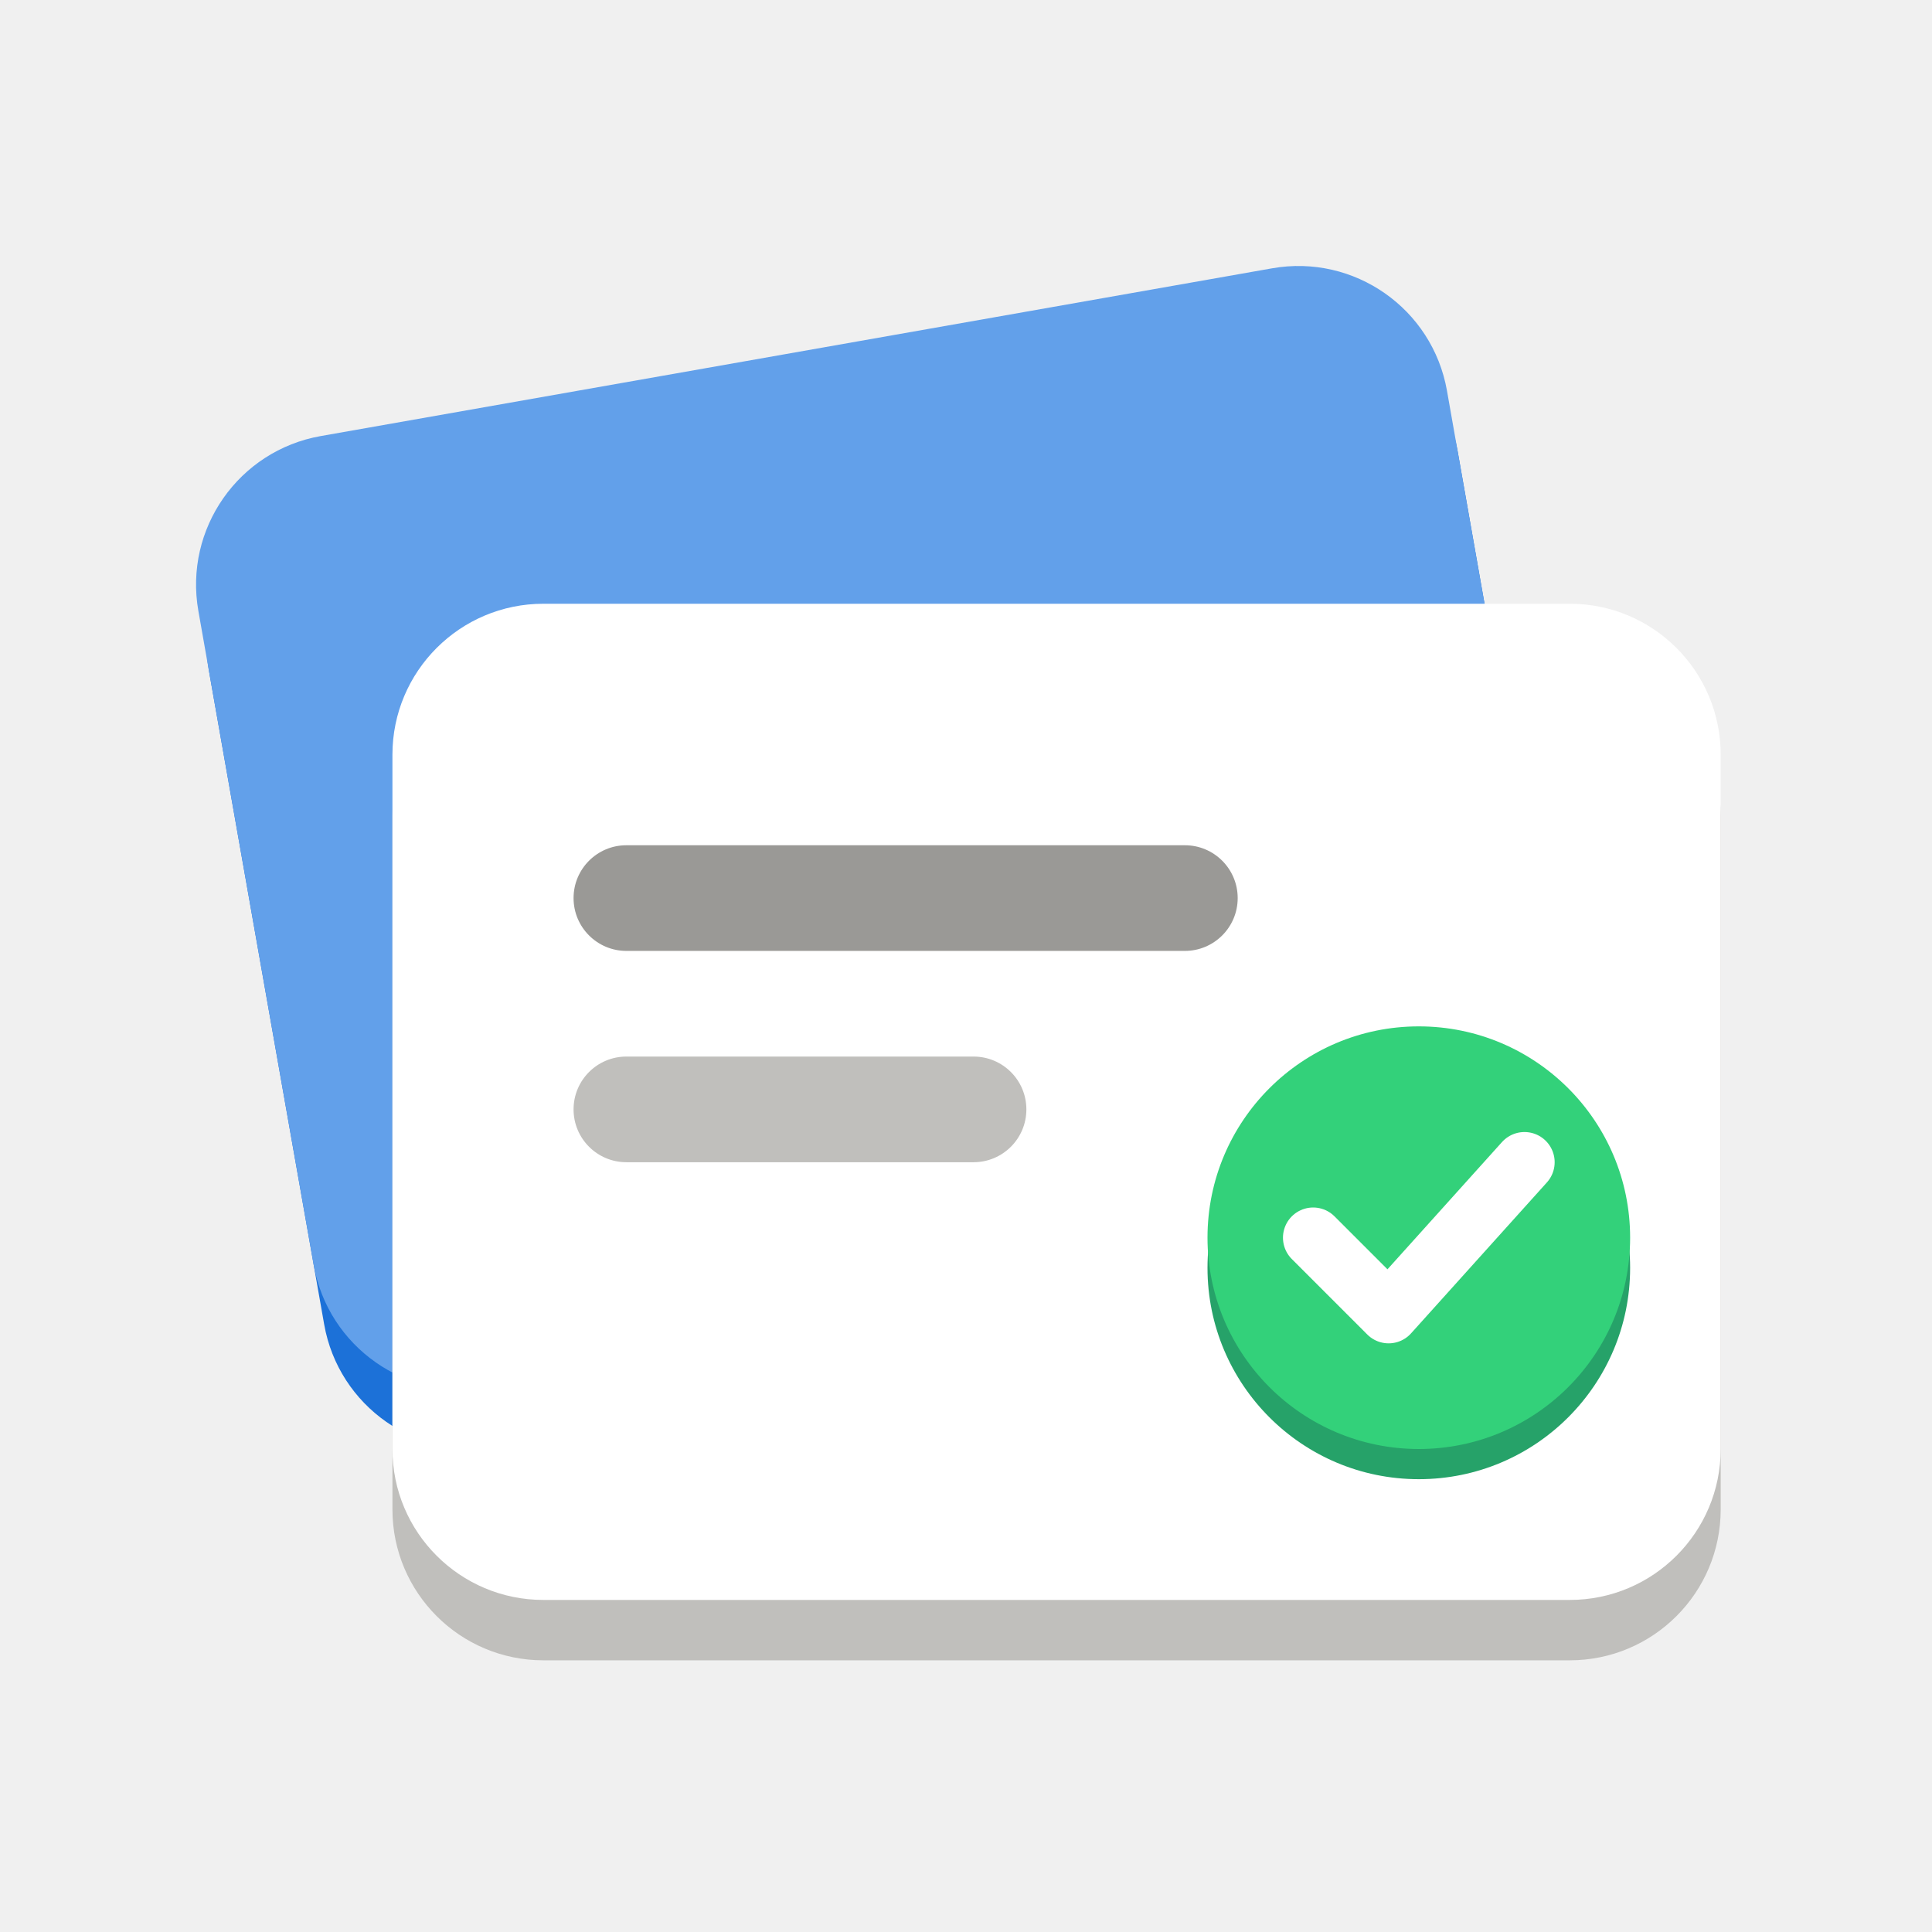
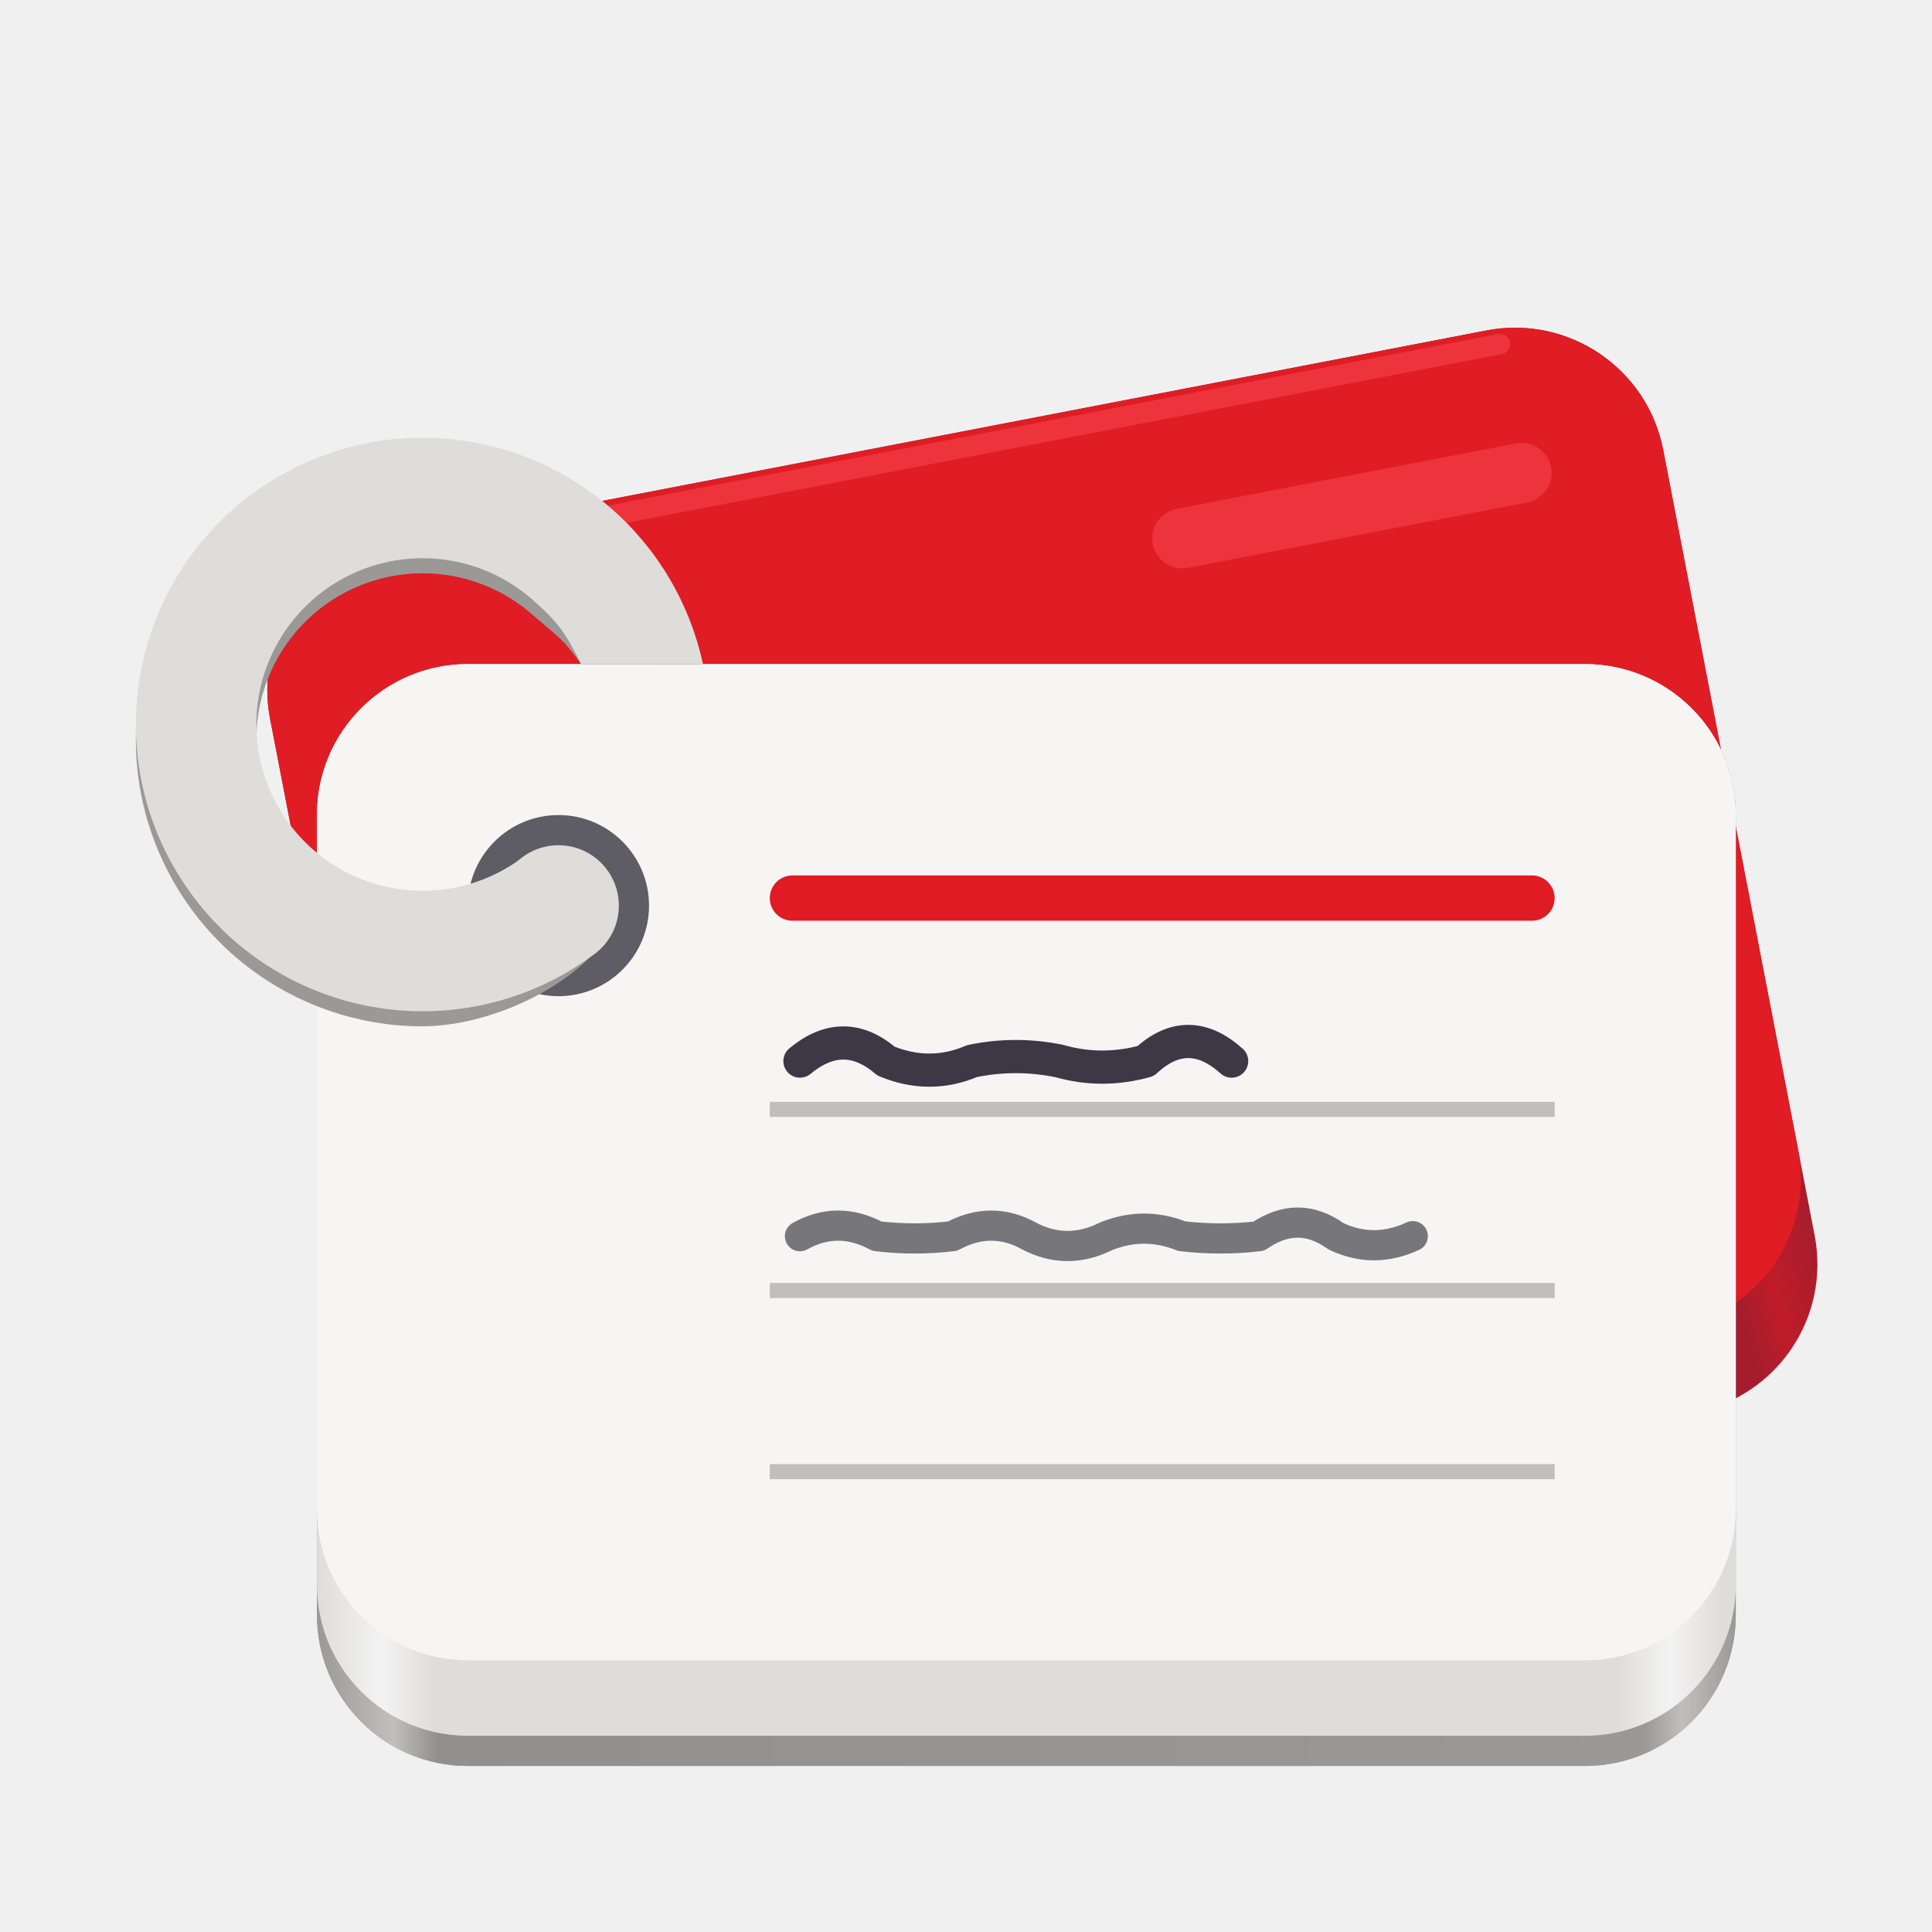
- <svg xmlns="http://www.w3.org/2000/svg" width="128" height="128" viewBox="0 0 128 128">
-   <g transform="rotate(-10 64 64)">
-     <rect x="18" y="26" width="84" height="64" rx="10" fill="#1c71d8" />
-     <rect x="18" y="22" width="84" height="64" rx="10" fill="#62a0ea" />
-   </g>
-   <rect x="26" y="44" width="88" height="66" rx="10" fill="#c0bfbc" />
-   <rect x="26" y="40" width="88" height="66" rx="10" fill="#ffffff" />
-   <rect x="38" y="56" width="44" height="7" rx="3.5" fill="#9a9996" />
-   <rect x="38" y="70" width="30" height="7" rx="3.5" fill="#c0bfbc" />
-   <circle cx="94" cy="84" r="14" fill="#26a269" />
-   <circle cx="94" cy="82" r="14" fill="#33d17a" />
-   <path d="M 87 82 L 92 87 L 101 77" fill="none" stroke="#ffffff" stroke-width="4" stroke-linecap="round" stroke-linejoin="round" />
+ <svg xmlns="http://www.w3.org/2000/svg" width="128" height="128" viewBox="0 0 128 128" fill="none">
+   <rect x="16" y="37.795" width="94" height="73" rx="10" transform="rotate(-10.9124 16 37.795)" fill="url(#paint0_linear_15_52)" />
+   <rect x="16" y="37.795" width="94" height="67.222" rx="10" transform="rotate(-10.9124 16 37.795)" fill="#E01C25" />
+   <rect x="36.283" y="34.266" width="64.807" height="1.357" rx="0.678" transform="rotate(-10.91 36.283 34.2658)" fill="#ED333B" />
+   <rect x="76" y="34.087" width="26.876" height="3.985" rx="1.993" transform="rotate(-10.91 76 34.0867)" fill="#ED333B" />
+   <rect x="21" y="44" width="94" height="73" rx="10" fill="#9A9996" />
+   <rect x="21" y="44" width="94" height="73" rx="10" fill="url(#paint1_linear_15_52)" />
+   <rect x="21" y="44" width="94" height="71" rx="10" fill="url(#paint2_linear_15_52)" />
+   <rect x="21" y="44" width="94" height="66" rx="10" fill="#F6F5F4" />
+   <rect x="51" y="58" width="52" height="3" rx="1.5" fill="#E01B24" />
+   <rect x="51" y="73" width="52" height="1" fill="#C0BFBC" />
+   <rect x="51" y="97" width="52" height="1" fill="#C0BFBC" />
+   <rect x="51" y="85" width="52" height="1" fill="#C0BFBC" />
+   <path d="M53 70.3C54.933 68.7 56.833 68.7 58.7 70.3C60.633 71.1 62.533 71.1 64.4 70.3C66.333 69.9 68.267 69.9 70.2 70.3C72.067 70.833 73.967 70.833 75.9 70.3C77.767 68.567 79.667 68.567 81.6 70.3" stroke-width="2.2" stroke-linecap="round" stroke-linejoin="round" stroke="#3D3846" />
+   <path d="M53 81.9C54.667 80.967 56.367 80.967 58.1 81.9C59.767 82.1 61.433 82.1 63.1 81.9C64.833 80.967 66.533 80.967 68.2 81.9C69.867 82.767 71.567 82.767 73.3 81.9C74.967 81.233 76.633 81.233 78.3 81.9C80.033 82.1 81.733 82.1 83.4 81.9C85.133 80.7 86.833 80.7 88.5 81.9C90.167 82.7 91.867 82.7 93.6 81.9" stroke-width="2" stroke-linecap="round" stroke-linejoin="round" stroke="#77767B" />
+   <circle cx="37" cy="60" r="6" fill="#5E5C64" />
+   <path d="M39 63.5C36.5 66 31.845 68.052 27.75 67.998C23.656 67.945 19.689 66.57 16.439 64.078C13.19 61.587 10.832 58.112 9.718 54.172C8.603 50.232 8.791 46.038 10.254 42.213C11.716 38.389 14.375 35.139 17.834 32.948C21.294 30.758 25.368 29.743 29.451 30.055C33.533 30.368 37.406 31.991 40.491 34.683C43.576 37.375 45.637 39.997 46.5 44H38.5C37.218 42.213 37.032 42.259 35.243 40.698C33.454 39.137 31.209 38.196 28.841 38.014C26.474 37.833 24.111 38.421 22.105 39.692C20.099 40.962 18.557 42.847 17.709 45.064C16.861 47.282 16.752 49.715 17.398 51.999C18.045 54.284 19.412 56.299 21.296 57.744C23.18 59.188 25.481 59.986 27.855 60.017C30.229 60.048 32.55 59.312 34.472 57.917L39 63.5Z" fill="#9A9996" />
+   <circle cx="37" cy="60" r="4" fill="#DEDDDA" />
+   <path d="M39.16 63.377C35.847 65.782 31.845 67.052 27.75 66.998C23.656 66.945 19.689 65.57 16.439 63.078C13.19 60.587 10.832 57.112 9.718 53.172C8.603 49.232 8.791 45.038 10.254 41.213C11.716 37.389 14.375 34.139 17.834 31.948C21.294 29.758 25.368 28.743 29.451 29.055C33.533 29.368 37.406 30.991 40.491 33.683C43.576 36.375 45.71 39.992 46.573 43.994L38.5 44C37.5 42 37.032 41.259 35.243 39.698C33.454 38.137 31.209 37.196 28.841 37.014C26.474 36.833 24.111 37.421 22.105 38.692C20.099 39.962 18.557 41.847 17.709 44.064C16.861 46.282 16.752 48.715 17.398 50.999C18.045 53.284 19.412 55.299 21.296 56.744C23.18 58.188 25.481 58.986 27.855 59.017C30.229 59.048 32.55 58.312 34.472 56.917L39.16 63.377Z" fill="#DEDDDA" />
+   <defs>
+     <linearGradient id="paint0_linear_15_52" x1="110.881" y1="108.235" x2="84.611" y2="109.791" gradientUnits="userSpaceOnUse">
+       <stop stop-color="#A51D2D" />
+       <stop offset="0.151" stop-color="#C01C28" />
+       <stop offset="0.24" stop-color="#A51D2D" />
+       <stop offset="1" stop-color="#A51D2D" />
+     </linearGradient>
+     <linearGradient id="paint1_linear_15_52" x1="21" y1="117" x2="115" y2="117" gradientUnits="userSpaceOnUse">
+       <stop stop-color="#9A9996" />
+       <stop offset="0.054" stop-color="#C0BFBC" />
+       <stop offset="0.085" stop-color="#91908D" />
+       <stop offset="0.936" stop-color="#9A9996" />
+       <stop offset="0.962" stop-color="#C0BFBC" />
+       <stop offset="1" stop-color="#9A9996" />
+     </linearGradient>
+     <linearGradient id="paint2_linear_15_52" x1="21" y1="115" x2="115" y2="115" gradientUnits="userSpaceOnUse">
+       <stop stop-color="#DEDDDA" />
+       <stop offset="0.046" stop-color="#F3F3F3" />
+       <stop offset="0.083" stop-color="#DEDDDA" />
+       <stop offset="0.916" stop-color="#DEDDDA" />
+       <stop offset="0.953" stop-color="#F3F3F3" />
+       <stop offset="0.991" stop-color="#DEDDDA" />
+     </linearGradient>
+   </defs>
</svg>
